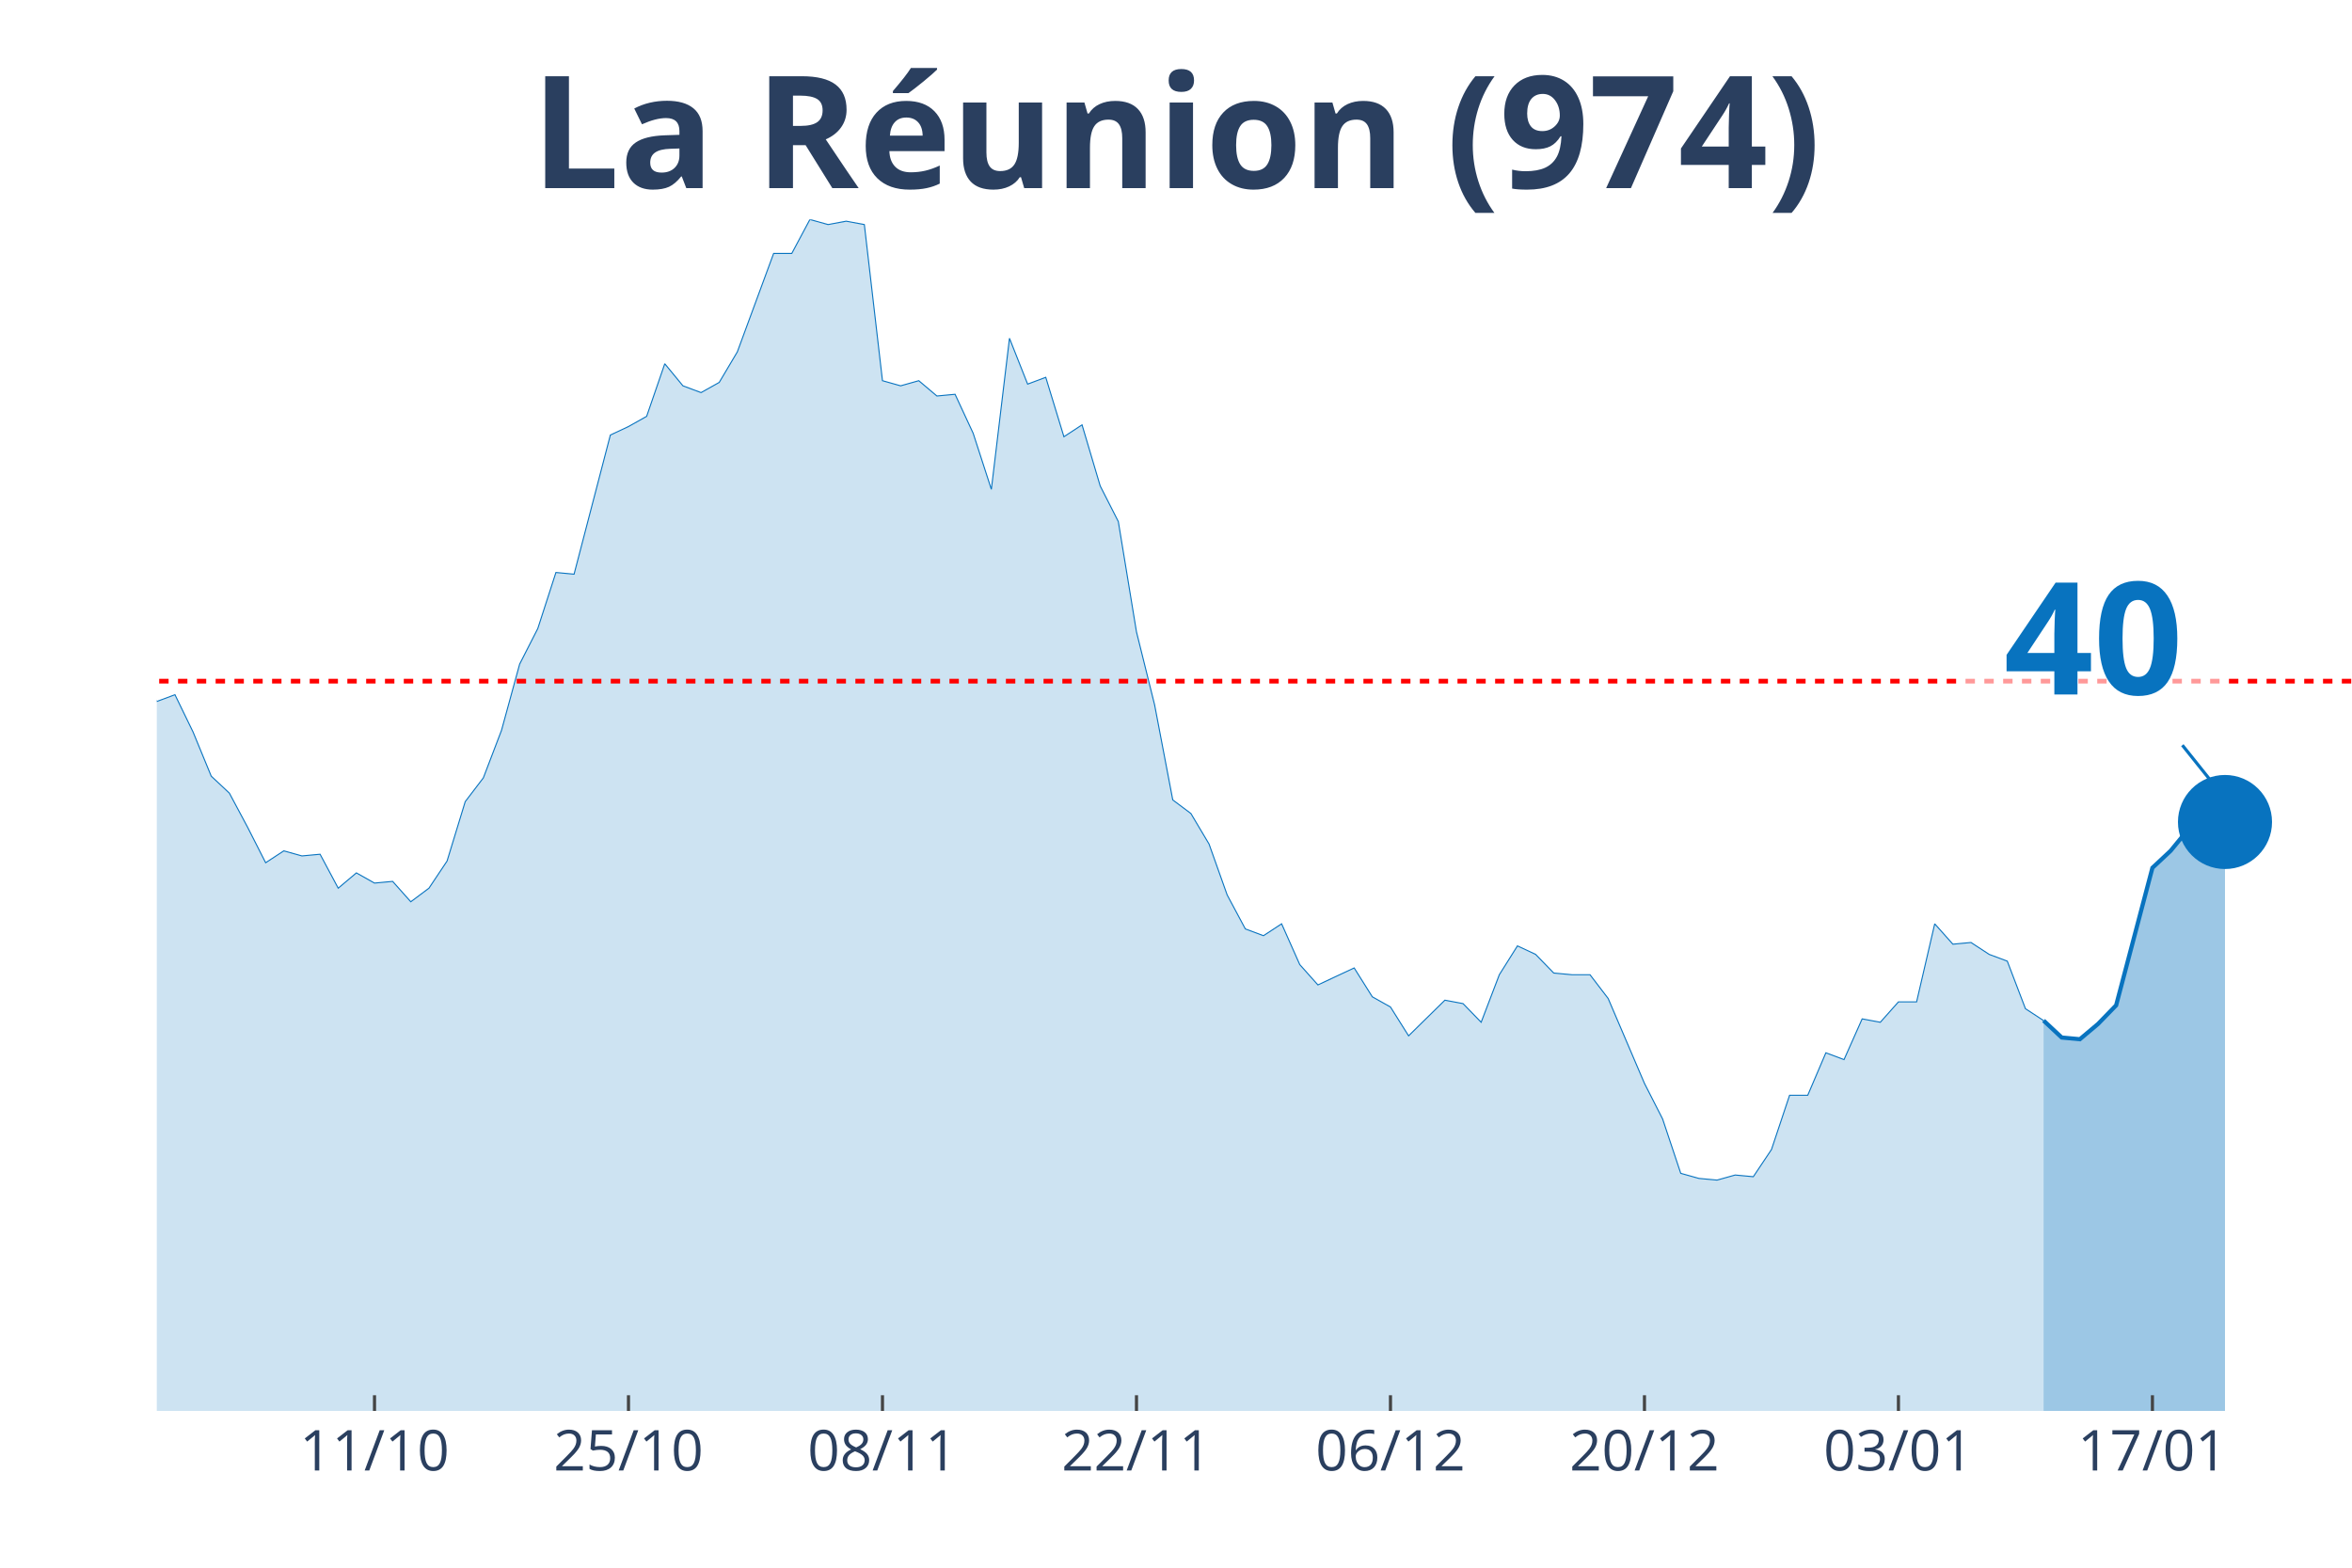
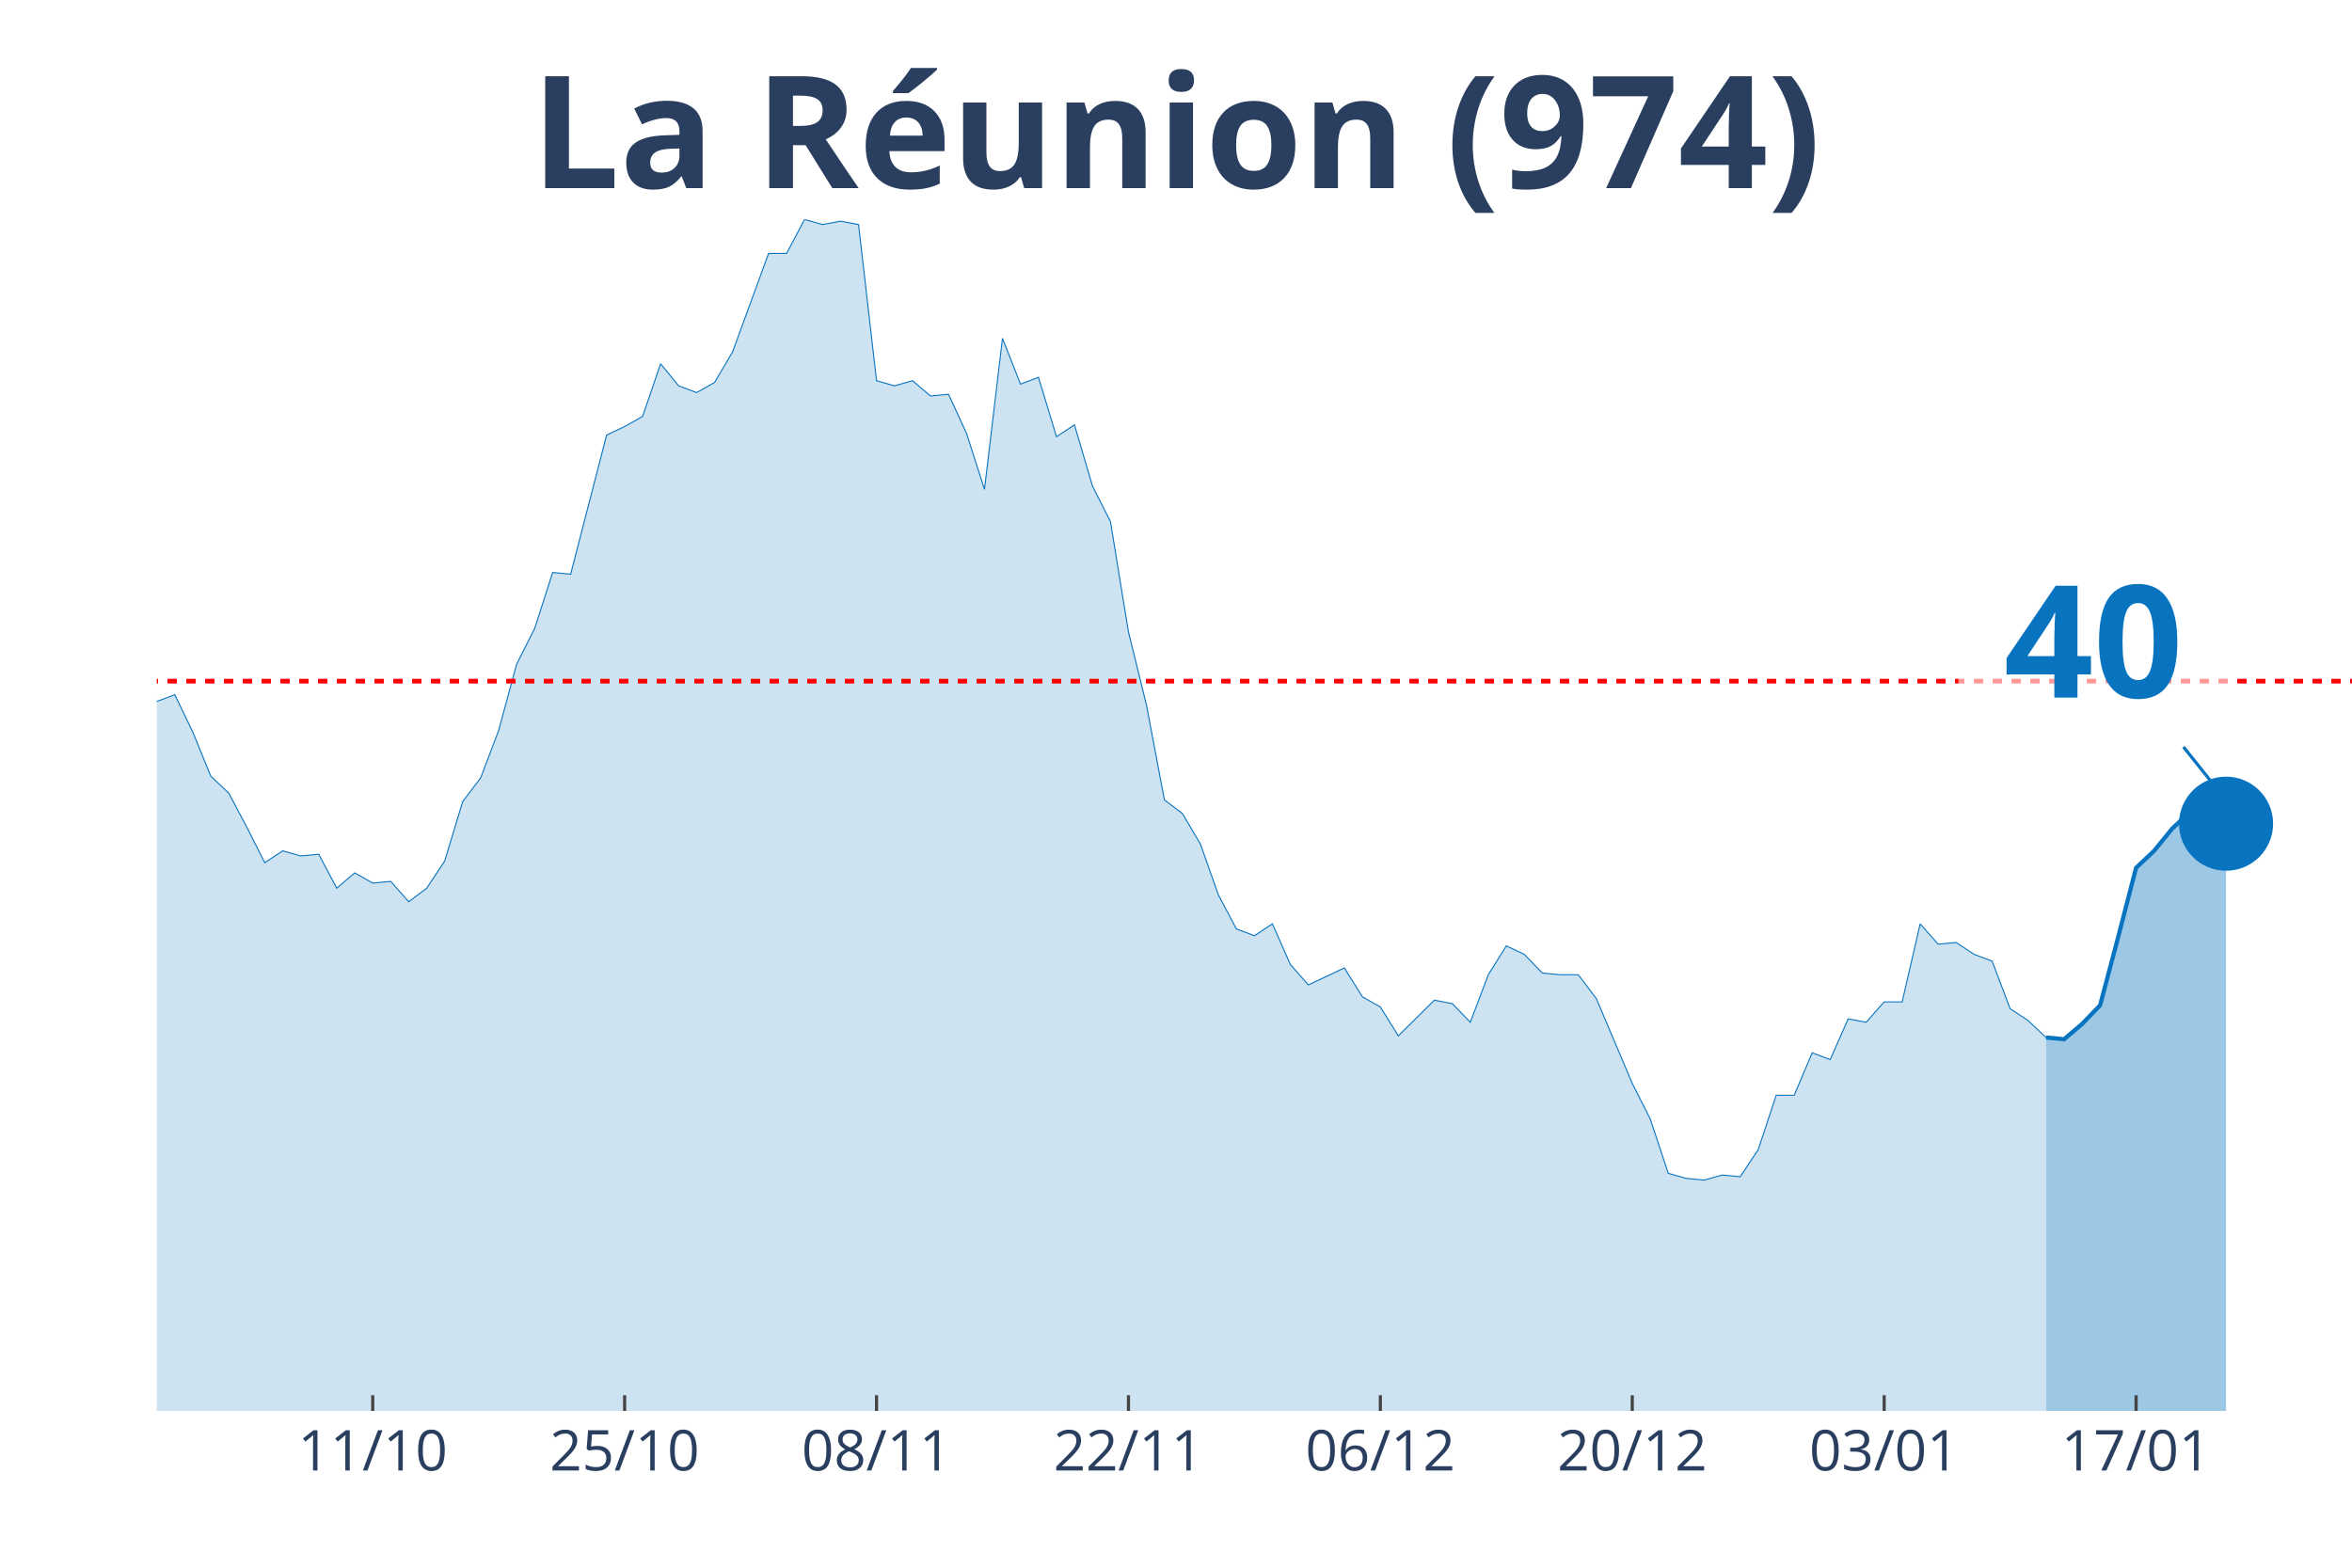
<svg xmlns="http://www.w3.org/2000/svg" class="main-svg" width="1125" height="750" style="" viewBox="0 0 750 500">
  <rect x="0" y="0" width="750" height="500" style="fill: rgb(0, 0, 0); fill-opacity: 0;" />
-   <defs id="defs-ec5b5c">
+   <defs id="defs-c0f0a0">
    <g class="clips">
-       <clipPath id="clipec5b5cxyplot" class="plotclip">
+       <clipPath id="clipc0f0a0xyplot" class="plotclip">
        <rect width="700" height="380" />
      </clipPath>
-       <clipPath class="axesclip" id="clipec5b5cx">
+       <clipPath class="axesclip" id="clipc0f0a0x">
        <rect x="50" y="0" width="700" height="500" />
      </clipPath>
-       <clipPath class="axesclip" id="clipec5b5cy">
+       <clipPath class="axesclip" id="clipc0f0a0y">
        <rect x="0" y="70" width="750" height="380" />
      </clipPath>
-       <clipPath class="axesclip" id="clipec5b5cxy">
+       <clipPath class="axesclip" id="clipc0f0a0xy">
        <rect x="50" y="70" width="700" height="380" />
      </clipPath>
    </g>
    <g class="gradients" />
  </defs>
  <g class="bglayer">
    <rect class="bg" x="50" y="70" width="700" height="380" style="fill: rgb(0, 0, 0); fill-opacity: 0; stroke-width: 0;" />
  </g>
  <g class="layer-below">
    <g class="imagelayer" />
    <g class="shapelayer" />
  </g>
  <g class="cartesianlayer">
    <g class="subplot xy">
      <g class="layer-subplot">
        <g class="shapelayer" />
        <g class="imagelayer" />
      </g>
      <g class="gridlayer">
        <g class="x">
-           <path class="xgrid crisp" transform="translate(119.42,0)" d="M0,70v380" style="stroke: rgb(255, 255, 255); stroke-opacity: 1; stroke-width: 1px;" />
-           <path class="xgrid crisp" transform="translate(200.41,0)" d="M0,70v380" style="stroke: rgb(255, 255, 255); stroke-opacity: 1; stroke-width: 1px;" />
-           <path class="xgrid crisp" transform="translate(281.4,0)" d="M0,70v380" style="stroke: rgb(255, 255, 255); stroke-opacity: 1; stroke-width: 1px;" />
-           <path class="xgrid crisp" transform="translate(362.4,0)" d="M0,70v380" style="stroke: rgb(255, 255, 255); stroke-opacity: 1; stroke-width: 1px;" />
-           <path class="xgrid crisp" transform="translate(443.39,0)" d="M0,70v380" style="stroke: rgb(255, 255, 255); stroke-opacity: 1; stroke-width: 1px;" />
-           <path class="xgrid crisp" transform="translate(524.38,0)" d="M0,70v380" style="stroke: rgb(255, 255, 255); stroke-opacity: 1; stroke-width: 1px;" />
-           <path class="xgrid crisp" transform="translate(605.37,0)" d="M0,70v380" style="stroke: rgb(255, 255, 255); stroke-opacity: 1; stroke-width: 1px;" />
-           <path class="xgrid crisp" transform="translate(686.36,0)" d="M0,70v380" style="stroke: rgb(255, 255, 255); stroke-opacity: 1; stroke-width: 1px;" />
+           <path class="xgrid crisp" transform="translate(118.85,0)" d="M0,70v380" style="stroke: rgb(255, 255, 255); stroke-opacity: 1; stroke-width: 1px;" />
+           <path class="xgrid crisp" transform="translate(199.18,0)" d="M0,70v380" style="stroke: rgb(255, 255, 255); stroke-opacity: 1; stroke-width: 1px;" />
+           <path class="xgrid crisp" transform="translate(279.51,0)" d="M0,70v380" style="stroke: rgb(255, 255, 255); stroke-opacity: 1; stroke-width: 1px;" />
+           <path class="xgrid crisp" transform="translate(359.84,0)" d="M0,70v380" style="stroke: rgb(255, 255, 255); stroke-opacity: 1; stroke-width: 1px;" />
+           <path class="xgrid crisp" transform="translate(440.16,0)" d="M0,70v380" style="stroke: rgb(255, 255, 255); stroke-opacity: 1; stroke-width: 1px;" />
+           <path class="xgrid crisp" transform="translate(520.49,0)" d="M0,70v380" style="stroke: rgb(255, 255, 255); stroke-opacity: 1; stroke-width: 1px;" />
+           <path class="xgrid crisp" transform="translate(600.82,0)" d="M0,70v380" style="stroke: rgb(255, 255, 255); stroke-opacity: 1; stroke-width: 1px;" />
+           <path class="xgrid crisp" transform="translate(681.15,0)" d="M0,70v380" style="stroke: rgb(255, 255, 255); stroke-opacity: 1; stroke-width: 1px;" />
        </g>
        <g class="y" />
      </g>
      <g class="zerolinelayer" />
      <path class="xlines-below" />
      <path class="ylines-below" />
      <g class="overlines-below" />
      <g class="xaxislayer-below" />
      <g class="yaxislayer-below" />
      <g class="overaxes-below" />
-       <g class="plot" transform="translate(50, 70)" clip-path="url('#clipec5b5cxyplot')">
+       <g class="plot" transform="translate(50, 70)" clip-path="url('#clipc0f0a0xyplot')">
        <g class="scatterlayer mlayer">
-           <g class="trace scatter tracee47f31" style="stroke-miterlimit: 2;">
+           <g class="trace scatter tracef2dc8e" style="stroke-miterlimit: 2;">
            <g class="fills">
              <g>
-                 <path class="js-fill" d="M601.65,380L-786.78,380L-786.78,375.67L-723.14,372.42L-717.36,371.34L-671.07,372.96L-665.29,371.88L-624.79,374.59L-619.01,372.42L-549.59,369.72L-543.8,369.17L-532.23,372.42L-526.45,369.17L-485.95,363.76L-480.17,354.56L-451.24,356.18L-445.45,354.56L-433.88,360.51L-428.1,361.05L-404.96,361.6L-399.17,364.3L-370.25,369.17L-364.46,365.38L-329.75,363.22L-323.97,361.05L-306.61,348.6L-300.83,330.74L-295.04,321L-289.26,302.05L-283.47,276.07L-277.69,269.03L-266.12,241.97L-260.33,237.64L-248.76,204.07L-242.98,193.25L-237.19,168.35L-231.4,176.47L-225.62,153.19L-219.83,137.49L-208.26,120.71L-202.48,118.01L-196.69,135.33L-190.91,128.29L-185.12,111.51L-179.34,81.74L-173.55,52.51L-167.77,46.55L-161.98,26.52L-156.2,19.49L-150.41,25.98L-144.63,41.14L-138.84,54.13L-133.06,57.92L-127.27,58.46L-121.49,63.33L-115.7,62.79L-109.92,58.46L-104.13,40.06L-98.35,51.97L-92.56,62.25L-86.78,55.21L-80.99,69.83L-75.21,73.08L-69.42,82.82L-63.64,81.2L-57.85,74.16L-52.07,85.53L-46.28,103.93L-40.5,98.52L-34.71,107.18L-28.93,96.89L-23.14,110.97L-17.36,132.62L-11.57,133.16L-5.79,134.79L0,153.73L5.79,151.57L11.57,163.48L17.36,177.55L23.14,182.96L28.93,193.79L34.71,205.16L40.5,201.37L46.28,202.99L52.07,202.45L57.85,213.28L63.64,208.4L69.42,211.65L75.21,211.11L80.99,217.61L86.78,213.28L92.56,204.62L98.35,185.67L104.13,178.09L109.92,162.93L115.7,141.82L121.49,130.46L127.27,112.59L133.06,113.13L144.63,68.75L150.41,66.04L156.2,62.79L161.98,46.01L167.77,53.05L173.55,55.21L179.34,51.97L185.12,42.22L196.69,10.83L202.48,10.83L208.26,0L214.05,1.62L219.83,0.54L225.62,1.62L231.4,51.42L237.19,53.05L242.98,51.42L248.76,56.3L254.55,55.75L260.33,68.21L266.12,86.07L271.9,37.89L277.69,52.51L283.47,50.34L289.26,69.29L295.04,65.5L300.83,84.99L306.61,96.35L312.4,131.54L318.18,154.81L323.97,185.13L329.75,189.46L335.54,199.2L341.32,215.44L347.11,226.27L352.89,228.43L358.68,224.64L364.46,237.64L370.25,244.13L376.03,241.42L381.82,238.72L387.6,247.92L393.39,251.17L399.17,260.37L410.74,249L416.53,250.09L422.31,256.04L428.1,240.88L433.88,231.68L439.67,234.39L445.45,240.34L451.24,240.88L457.02,240.88L462.81,248.46L474.38,275.53L480.17,286.89L485.95,304.22L491.74,305.84L497.52,306.38L503.31,304.76L509.09,305.3L514.88,296.64L520.66,279.32L526.45,279.32L532.23,265.78L538.02,267.95L543.8,254.96L549.59,256.04L555.37,249.54L561.16,249.54L566.94,224.64L572.73,231.14L578.51,230.6L584.3,234.39L590.08,236.55L595.87,251.71L601.65,255.5" style="fill: rgb(8, 115, 191); fill-opacity: 0.2; stroke-width: 0;" />
+                 <path class="js-fill" d="M602.46,380L-780.33,380L-780.33,375.67L-722.95,371.88L-717.21,372.42L-677.05,372.42L-671.31,373.5L-608.2,372.42L-602.46,374.59L-545.08,369.72L-539.34,369.17L-527.87,372.42L-522.13,369.17L-481.97,363.76L-476.23,354.56L-447.54,356.18L-441.8,354.56L-430.33,360.51L-424.59,361.05L-401.64,361.6L-395.9,364.3L-367.21,369.17L-361.48,365.38L-327.05,363.22L-321.31,361.05L-304.1,348.6L-298.36,330.74L-292.62,321L-286.89,302.05L-281.15,276.07L-275.41,269.03L-263.93,241.97L-258.2,237.64L-246.72,204.07L-240.98,193.25L-235.25,168.35L-229.51,176.47L-223.77,153.19L-218.03,137.49L-206.56,120.71L-200.82,118.01L-195.08,135.33L-189.34,128.29L-183.61,111.51L-177.87,81.74L-172.13,52.51L-166.39,46.55L-160.66,26.52L-154.92,19.49L-149.18,25.98L-143.44,41.14L-137.7,54.13L-131.97,57.92L-126.23,58.46L-120.49,63.33L-114.75,62.79L-109.02,58.46L-103.28,40.06L-97.54,51.97L-91.8,62.25L-86.07,55.21L-80.33,69.83L-74.59,73.08L-68.85,82.82L-63.11,81.2L-57.38,74.16L-51.64,85.53L-45.9,103.93L-40.16,98.52L-34.43,107.18L-28.69,96.89L-22.95,110.97L-17.21,132.62L-11.48,133.16L-5.74,134.79L0,153.73L5.74,151.57L11.48,163.48L17.21,177.55L22.95,182.96L28.69,193.79L34.43,205.16L40.16,201.37L45.9,202.99L51.64,202.45L57.38,213.28L63.11,208.4L68.85,211.65L74.59,211.11L80.33,217.61L86.07,213.28L91.8,204.62L97.54,185.67L103.28,178.09L109.02,162.93L114.75,141.82L120.49,130.46L126.23,112.59L131.97,113.13L143.44,68.75L149.18,66.04L154.92,62.79L160.66,46.01L166.39,53.05L172.13,55.21L177.87,51.97L183.61,42.22L195.08,10.83L200.82,10.83L206.56,0L212.3,1.62L218.03,0.54L223.77,1.62L229.51,51.42L235.25,53.05L240.98,51.42L246.72,56.3L252.46,55.75L258.2,68.21L263.93,86.07L269.67,37.89L275.41,52.51L281.15,50.34L286.89,69.29L292.62,65.5L298.36,84.99L304.1,96.35L309.84,131.54L315.57,154.81L321.31,185.13L327.05,189.46L332.79,199.2L338.52,215.44L344.26,226.27L350,228.43L355.74,224.64L361.48,237.64L367.21,244.13L372.95,241.42L378.69,238.72L384.43,247.92L390.16,251.17L395.9,260.37L407.38,249L413.11,250.09L418.85,256.04L424.59,240.88L430.33,231.68L436.07,234.39L441.8,240.34L447.54,240.88L453.28,240.88L459.02,248.46L470.49,275.53L476.23,286.89L481.97,304.22L487.7,305.84L493.44,306.38L499.18,304.76L504.92,305.3L510.66,296.64L516.39,279.32L522.13,279.32L527.87,265.78L533.61,267.95L539.34,254.96L545.08,256.04L550.82,249.54L556.56,249.54L562.3,224.64L568.03,231.14L573.77,230.6L579.51,234.39L585.25,236.55L590.98,251.71L596.72,255.5L602.46,260.91" style="fill: rgb(8, 115, 191); fill-opacity: 0.2; stroke-width: 0;" />
              </g>
            </g>
            <g class="errorbars" />
            <g class="lines">
-               <path class="js-line" d="M-786.78,375.67L-723.14,372.42L-717.36,371.34L-671.07,372.96L-665.29,371.88L-624.79,374.59L-619.01,372.42L-549.59,369.72L-543.8,369.17L-532.23,372.42L-526.45,369.17L-485.95,363.76L-480.17,354.56L-451.24,356.18L-445.45,354.56L-433.88,360.51L-428.1,361.05L-404.96,361.6L-399.17,364.3L-370.25,369.17L-364.46,365.38L-329.75,363.22L-323.97,361.05L-306.61,348.6L-300.83,330.74L-295.04,321L-289.26,302.05L-283.47,276.07L-277.69,269.03L-266.12,241.97L-260.33,237.64L-248.76,204.07L-242.98,193.25L-237.19,168.35L-231.4,176.47L-225.62,153.19L-219.83,137.49L-208.26,120.71L-202.48,118.01L-196.69,135.33L-190.91,128.29L-185.12,111.51L-179.34,81.74L-173.55,52.51L-167.77,46.55L-161.98,26.52L-156.2,19.49L-150.41,25.98L-144.63,41.14L-138.84,54.13L-133.06,57.92L-127.27,58.46L-121.49,63.33L-115.7,62.79L-109.92,58.46L-104.13,40.06L-98.35,51.97L-92.56,62.25L-86.78,55.21L-80.99,69.83L-75.21,73.08L-69.42,82.82L-63.64,81.2L-57.85,74.16L-52.07,85.53L-46.28,103.93L-40.5,98.52L-34.71,107.18L-28.93,96.89L-23.14,110.97L-17.36,132.62L-11.57,133.16L-5.79,134.79L0,153.73L5.79,151.57L11.57,163.48L17.36,177.55L23.14,182.96L28.93,193.79L34.71,205.16L40.5,201.37L46.28,202.99L52.07,202.45L57.85,213.28L63.64,208.4L69.42,211.65L75.21,211.11L80.99,217.61L86.78,213.28L92.56,204.62L98.35,185.67L104.13,178.09L109.92,162.93L115.7,141.82L121.49,130.46L127.27,112.59L133.06,113.13L144.63,68.75L150.41,66.04L156.2,62.79L161.98,46.01L167.77,53.05L173.55,55.21L179.34,51.97L185.12,42.22L196.69,10.83L202.48,10.83L208.26,0L214.05,1.62L219.83,0.54L225.62,1.62L231.4,51.42L237.19,53.05L242.98,51.42L248.76,56.3L254.55,55.75L260.33,68.21L266.12,86.07L271.9,37.89L277.69,52.51L283.47,50.34L289.26,69.29L295.04,65.5L300.83,84.99L306.61,96.35L312.4,131.54L318.18,154.81L323.97,185.13L329.75,189.46L335.54,199.2L341.32,215.44L347.11,226.27L352.89,228.43L358.68,224.64L364.46,237.64L370.25,244.13L376.03,241.42L381.82,238.72L387.6,247.92L393.39,251.17L399.17,260.37L410.74,249L416.53,250.09L422.31,256.04L428.1,240.88L433.88,231.68L439.67,234.39L445.45,240.34L451.24,240.88L457.02,240.88L462.81,248.46L474.38,275.53L480.17,286.89L485.95,304.22L491.74,305.84L497.52,306.38L503.31,304.76L509.09,305.3L514.88,296.64L520.66,279.32L526.45,279.32L532.23,265.78L538.02,267.95L543.8,254.96L549.59,256.04L555.37,249.54L561.16,249.54L566.94,224.64L572.73,231.14L578.51,230.6L584.3,234.39L590.08,236.55L595.87,251.71L601.65,255.5" style="vector-effect: non-scaling-stroke; fill: none; stroke: rgb(8, 115, 191); stroke-opacity: 1; stroke-width: 0.5px; opacity: 1;" />
+               <path class="js-line" d="M-780.33,375.67L-722.95,371.88L-717.21,372.42L-677.05,372.42L-671.31,373.5L-608.2,372.42L-602.46,374.59L-545.08,369.72L-539.34,369.17L-527.87,372.42L-522.13,369.17L-481.97,363.76L-476.23,354.56L-447.54,356.18L-441.8,354.56L-430.33,360.51L-424.59,361.05L-401.64,361.6L-395.9,364.3L-367.21,369.17L-361.48,365.38L-327.05,363.22L-321.31,361.05L-304.1,348.6L-298.36,330.74L-292.62,321L-286.89,302.05L-281.15,276.07L-275.41,269.03L-263.93,241.97L-258.2,237.64L-246.72,204.07L-240.98,193.25L-235.25,168.35L-229.51,176.47L-223.77,153.19L-218.03,137.49L-206.56,120.71L-200.82,118.01L-195.08,135.33L-189.34,128.29L-183.61,111.51L-177.87,81.74L-172.13,52.51L-166.39,46.55L-160.66,26.52L-154.92,19.49L-149.18,25.98L-143.44,41.14L-137.7,54.13L-131.97,57.92L-126.23,58.46L-120.49,63.33L-114.75,62.79L-109.02,58.46L-103.28,40.06L-97.54,51.97L-91.8,62.25L-86.07,55.21L-80.33,69.83L-74.59,73.08L-68.85,82.82L-63.11,81.2L-57.38,74.16L-51.64,85.53L-45.9,103.93L-40.16,98.52L-34.43,107.18L-28.69,96.89L-22.95,110.97L-17.21,132.62L-11.48,133.16L-5.74,134.79L0,153.73L5.74,151.57L11.48,163.48L17.21,177.55L22.95,182.96L28.69,193.79L34.43,205.16L40.16,201.37L45.9,202.99L51.64,202.45L57.38,213.28L63.11,208.4L68.85,211.65L74.59,211.11L80.33,217.61L86.07,213.28L91.8,204.62L97.54,185.67L103.28,178.09L109.02,162.93L114.75,141.82L120.49,130.46L126.23,112.59L131.97,113.13L143.44,68.75L149.18,66.04L154.92,62.79L160.66,46.01L166.39,53.05L172.13,55.21L177.87,51.97L183.61,42.22L195.08,10.83L200.82,10.83L206.56,0L212.3,1.62L218.03,0.54L223.77,1.62L229.51,51.42L235.25,53.05L240.98,51.42L246.72,56.3L252.46,55.75L258.2,68.21L263.93,86.07L269.67,37.89L275.41,52.51L281.15,50.34L286.89,69.29L292.62,65.5L298.36,84.99L304.1,96.35L309.84,131.54L315.57,154.81L321.31,185.13L327.05,189.46L332.79,199.2L338.52,215.44L344.26,226.27L350,228.43L355.74,224.64L361.48,237.64L367.21,244.13L372.95,241.42L378.69,238.72L384.43,247.92L390.16,251.17L395.9,260.37L407.38,249L413.11,250.09L418.85,256.04L424.59,240.88L430.33,231.68L436.07,234.39L441.8,240.34L447.54,240.88L453.28,240.88L459.02,248.46L470.49,275.53L476.23,286.89L481.97,304.22L487.7,305.84L493.44,306.38L499.18,304.76L504.92,305.3L510.66,296.64L516.39,279.32L522.13,279.32L527.87,265.78L533.61,267.95L539.34,254.96L545.08,256.04L550.82,249.54L556.56,249.54L562.3,224.64L568.03,231.14L573.77,230.6L579.51,234.39L585.25,236.55L590.98,251.71L596.72,255.5L602.46,260.91" style="vector-effect: non-scaling-stroke; fill: none; stroke: rgb(8, 115, 191); stroke-opacity: 1; stroke-width: 0.5px; opacity: 1;" />
            </g>
            <g class="points" />
            <g class="text" />
          </g>
-           <g class="trace scatter trace0af78a" style="stroke-miterlimit: 2;">
+           <g class="trace scatter trace0c5756" style="stroke-miterlimit: 2;">
            <g class="fills">
              <g>
-                 <path class="js-fill" d="M659.5,380L601.65,380L601.65,255.5L607.44,260.91L613.22,261.45L619.01,256.58L624.79,250.63L636.36,206.78L642.15,201.37L647.93,194.33L653.72,188.92L659.5,192.17" style="fill: rgb(8, 115, 191); fill-opacity: 0.4; stroke-width: 0;" />
+                 <path class="js-fill" d="M659.84,380L602.46,380L602.46,260.91L608.2,261.45L613.93,256.58L619.67,250.63L625.41,228.97L631.15,206.78L636.89,201.37L642.62,194.33L648.36,188.92L654.1,192.17L659.84,192.71" style="fill: rgb(8, 115, 191); fill-opacity: 0.4; stroke-width: 0;" />
              </g>
            </g>
            <g class="errorbars" />
            <g class="lines">
-               <path class="js-line" d="M601.65,255.5L607.44,260.91L613.22,261.45L619.01,256.58L624.79,250.63L636.36,206.78L642.15,201.37L647.93,194.33L653.72,188.92L659.5,192.17" style="vector-effect: non-scaling-stroke; fill: none; stroke: rgb(8, 115, 191); stroke-opacity: 1; stroke-width: 2px; opacity: 1;" />
+               <path class="js-line" d="M602.46,260.91L608.2,261.45L613.93,256.58L619.67,250.63L625.41,228.97L631.15,206.78L636.89,201.37L642.62,194.33L648.36,188.92L654.1,192.17L659.84,192.71" style="vector-effect: non-scaling-stroke; fill: none; stroke: rgb(8, 115, 191); stroke-opacity: 1; stroke-width: 2px; opacity: 1;" />
            </g>
            <g class="points" />
            <g class="text" />
          </g>
-           <g class="trace scatter trace2a9215" style="stroke-miterlimit: 2; opacity: 1;">
+           <g class="trace scatter tracedc0a11" style="stroke-miterlimit: 2; opacity: 1;">
            <g class="fills" />
            <g class="errorbars" />
            <g class="lines" />
            <g class="points">
-               <path class="point" transform="translate(659.5,192.17)" d="M15,0A15,15 0 1,1 0,-15A15,15 0 0,1 15,0Z" style="opacity: 1; stroke-width: 0px; fill: rgb(8, 115, 191); fill-opacity: 1;" />
+               <path class="point" transform="translate(659.84,192.71)" d="M15,0A15,15 0 1,1 0,-15A15,15 0 0,1 15,0Z" style="opacity: 1; stroke-width: 0px; fill: rgb(8, 115, 191); fill-opacity: 1;" />
            </g>
            <g class="text" />
          </g>
        </g>
      </g>
      <g class="overplot" />
      <path class="xlines-above crisp" style="fill: none; stroke-width: 1px; stroke: rgb(0, 0, 0); stroke-opacity: 0;" d="" />
      <path class="ylines-above crisp" style="fill: none;" d="M0,0" />
      <g class="overlines-above" />
      <g class="xaxislayer-above">
-         <path class="xtick ticks crisp" d="M0,450v-5" transform="translate(119.42,0)" style="stroke: rgb(68, 68, 68); stroke-opacity: 1; stroke-width: 1px;" />
-         <path class="xtick ticks crisp" d="M0,450v-5" transform="translate(200.41,0)" style="stroke: rgb(68, 68, 68); stroke-opacity: 1; stroke-width: 1px;" />
-         <path class="xtick ticks crisp" d="M0,450v-5" transform="translate(281.4,0)" style="stroke: rgb(68, 68, 68); stroke-opacity: 1; stroke-width: 1px;" />
-         <path class="xtick ticks crisp" d="M0,450v-5" transform="translate(362.4,0)" style="stroke: rgb(68, 68, 68); stroke-opacity: 1; stroke-width: 1px;" />
-         <path class="xtick ticks crisp" d="M0,450v-5" transform="translate(443.39,0)" style="stroke: rgb(68, 68, 68); stroke-opacity: 1; stroke-width: 1px;" />
-         <path class="xtick ticks crisp" d="M0,450v-5" transform="translate(524.38,0)" style="stroke: rgb(68, 68, 68); stroke-opacity: 1; stroke-width: 1px;" />
-         <path class="xtick ticks crisp" d="M0,450v-5" transform="translate(605.37,0)" style="stroke: rgb(68, 68, 68); stroke-opacity: 1; stroke-width: 1px;" />
-         <path class="xtick ticks crisp" d="M0,450v-5" transform="translate(686.36,0)" style="stroke: rgb(68, 68, 68); stroke-opacity: 1; stroke-width: 1px;" />
+         <path class="xtick ticks crisp" d="M0,450v-5" transform="translate(118.85,0)" style="stroke: rgb(68, 68, 68); stroke-opacity: 1; stroke-width: 1px;" />
+         <path class="xtick ticks crisp" d="M0,450v-5" transform="translate(199.18,0)" style="stroke: rgb(68, 68, 68); stroke-opacity: 1; stroke-width: 1px;" />
+         <path class="xtick ticks crisp" d="M0,450v-5" transform="translate(279.51,0)" style="stroke: rgb(68, 68, 68); stroke-opacity: 1; stroke-width: 1px;" />
+         <path class="xtick ticks crisp" d="M0,450v-5" transform="translate(359.84,0)" style="stroke: rgb(68, 68, 68); stroke-opacity: 1; stroke-width: 1px;" />
+         <path class="xtick ticks crisp" d="M0,450v-5" transform="translate(440.16,0)" style="stroke: rgb(68, 68, 68); stroke-opacity: 1; stroke-width: 1px;" />
+         <path class="xtick ticks crisp" d="M0,450v-5" transform="translate(520.49,0)" style="stroke: rgb(68, 68, 68); stroke-opacity: 1; stroke-width: 1px;" />
+         <path class="xtick ticks crisp" d="M0,450v-5" transform="translate(600.82,0)" style="stroke: rgb(68, 68, 68); stroke-opacity: 1; stroke-width: 1px;" />
+         <path class="xtick ticks crisp" d="M0,450v-5" transform="translate(681.15,0)" style="stroke: rgb(68, 68, 68); stroke-opacity: 1; stroke-width: 1px;" />
        <g class="xtick">
-           <text text-anchor="middle" x="0" y="469" transform="translate(119.42,0)" style="font-family: 'Open Sans', verdana, arial, sans-serif; font-size: 18px; fill: rgb(42, 63, 95); fill-opacity: 1; white-space: pre;">11/10</text>
+           <text text-anchor="middle" x="0" y="469" transform="translate(118.85,0)" style="font-family: 'Open Sans', verdana, arial, sans-serif; font-size: 18px; fill: rgb(42, 63, 95); fill-opacity: 1; white-space: pre;">11/10</text>
        </g>
        <g class="xtick">
-           <text text-anchor="middle" x="0" y="469" transform="translate(200.41,0)" style="font-family: 'Open Sans', verdana, arial, sans-serif; font-size: 18px; fill: rgb(42, 63, 95); fill-opacity: 1; white-space: pre;">25/10</text>
+           <text text-anchor="middle" x="0" y="469" transform="translate(199.18,0)" style="font-family: 'Open Sans', verdana, arial, sans-serif; font-size: 18px; fill: rgb(42, 63, 95); fill-opacity: 1; white-space: pre;">25/10</text>
        </g>
        <g class="xtick">
-           <text text-anchor="middle" x="0" y="469" transform="translate(281.4,0)" style="font-family: 'Open Sans', verdana, arial, sans-serif; font-size: 18px; fill: rgb(42, 63, 95); fill-opacity: 1; white-space: pre;">08/11</text>
+           <text text-anchor="middle" x="0" y="469" transform="translate(279.51,0)" style="font-family: 'Open Sans', verdana, arial, sans-serif; font-size: 18px; fill: rgb(42, 63, 95); fill-opacity: 1; white-space: pre;">08/11</text>
        </g>
        <g class="xtick">
-           <text text-anchor="middle" x="0" y="469" transform="translate(362.4,0)" style="font-family: 'Open Sans', verdana, arial, sans-serif; font-size: 18px; fill: rgb(42, 63, 95); fill-opacity: 1; white-space: pre;">22/11</text>
+           <text text-anchor="middle" x="0" y="469" transform="translate(359.84,0)" style="font-family: 'Open Sans', verdana, arial, sans-serif; font-size: 18px; fill: rgb(42, 63, 95); fill-opacity: 1; white-space: pre;">22/11</text>
        </g>
        <g class="xtick">
-           <text text-anchor="middle" x="0" y="469" transform="translate(443.39,0)" style="font-family: 'Open Sans', verdana, arial, sans-serif; font-size: 18px; fill: rgb(42, 63, 95); fill-opacity: 1; white-space: pre;">06/12</text>
+           <text text-anchor="middle" x="0" y="469" transform="translate(440.16,0)" style="font-family: 'Open Sans', verdana, arial, sans-serif; font-size: 18px; fill: rgb(42, 63, 95); fill-opacity: 1; white-space: pre;">06/12</text>
        </g>
        <g class="xtick">
-           <text text-anchor="middle" x="0" y="469" transform="translate(524.38,0)" style="font-family: 'Open Sans', verdana, arial, sans-serif; font-size: 18px; fill: rgb(42, 63, 95); fill-opacity: 1; white-space: pre;">20/12</text>
+           <text text-anchor="middle" x="0" y="469" transform="translate(520.49,0)" style="font-family: 'Open Sans', verdana, arial, sans-serif; font-size: 18px; fill: rgb(42, 63, 95); fill-opacity: 1; white-space: pre;">20/12</text>
        </g>
        <g class="xtick">
-           <text text-anchor="middle" x="0" y="469" transform="translate(605.37,0)" style="font-family: 'Open Sans', verdana, arial, sans-serif; font-size: 18px; fill: rgb(42, 63, 95); fill-opacity: 1; white-space: pre;">03/01</text>
+           <text text-anchor="middle" x="0" y="469" transform="translate(600.82,0)" style="font-family: 'Open Sans', verdana, arial, sans-serif; font-size: 18px; fill: rgb(42, 63, 95); fill-opacity: 1; white-space: pre;">03/01</text>
        </g>
        <g class="xtick">
-           <text text-anchor="middle" x="0" y="469" transform="translate(686.36,0)" style="font-family: 'Open Sans', verdana, arial, sans-serif; font-size: 18px; fill: rgb(42, 63, 95); fill-opacity: 1; white-space: pre;">17/01</text>
+           <text text-anchor="middle" x="0" y="469" transform="translate(681.15,0)" style="font-family: 'Open Sans', verdana, arial, sans-serif; font-size: 18px; fill: rgb(42, 63, 95); fill-opacity: 1; white-space: pre;">17/01</text>
        </g>
      </g>
      <g class="yaxislayer-above" />
      <g class="overaxes-above" />
    </g>
  </g>
  <g class="polarlayer" />
  <g class="ternarylayer" />
  <g class="geolayer" />
  <g class="funnelarealayer" />
  <g class="pielayer" />
  <g class="treemaplayer" />
  <g class="sunburstlayer" />
  <g class="glimages" />
-   <defs id="topdefs-ec5b5c">
+   <defs id="topdefs-c0f0a0">
    <g class="clips" />
  </defs>
  <g class="layer-above">
    <g class="imagelayer" />
    <g class="shapelayer">
-       <path data-index="0" fill-rule="evenodd" d="M-3201.24,217.25L1027.69,217.25" clip-path="url('#clipec5b5cxy')" style="opacity: 1; stroke: rgb(255, 0, 0); stroke-opacity: 1; fill: rgb(0, 0, 0); fill-opacity: 0; stroke-dasharray: 3px, 3px; stroke-width: 1.5px;" />
+       <path data-index="0" fill-rule="evenodd" d="M-3174.59,217.25L1019.67,217.25" clip-path="url('#clipc0f0a0xy')" style="opacity: 1; stroke: rgb(255, 0, 0); stroke-opacity: 1; fill: rgb(0, 0, 0); fill-opacity: 0; stroke-dasharray: 3px, 3px; stroke-width: 1.5px;" />
    </g>
  </g>
  <g class="infolayer">
    <g class="g-gtitle">
      <text class="gtitle" x="375" y="25" text-anchor="middle" dy="0.7em" style="font-family: 'Open Sans', verdana, arial, sans-serif; font-size: 50px; fill: rgb(42, 63, 95); opacity: 1; font-weight: normal; white-space: pre;">
        <tspan style="font-weight:bold">La Réunion (974)</tspan>
      </text>
    </g>
    <g class="g-xtitle" />
    <g class="annotation" data-index="0" style="opacity: 1;">
-       <g class="annotation-text-g" transform="rotate(0,667.5,202.17)">
-         <g class="cursor-pointer" transform="translate(624, 166)">
+       <g class="annotation-text-g" transform="rotate(0,667.84,202.71)">
+         <g class="cursor-pointer" transform="translate(624, 167)">
          <rect class="bg" x="0.5" y="0.5" width="86" height="71" style="stroke-width: 1px; stroke: rgb(0, 0, 0); stroke-opacity: 0; fill: rgb(255, 255, 255); fill-opacity: 0.6;" />
          <text class="annotation-text" text-anchor="middle" x="43.531" y="55.5" style="font-family: 'Open Sans', verdana, arial, sans-serif; font-size: 50px; fill: rgb(8, 115, 191); fill-opacity: 1; white-space: pre;">
            <tspan style="font-weight:bold">40 </tspan>
          </text>
        </g>
      </g>
      <g class="annotation-arrow-g" style="opacity: 1;">
-         <path d="M695.9,237.67L707.5,252.17" style="stroke-width: 1px; stroke: rgb(8, 115, 191); stroke-opacity: 1; stroke-dasharray: 0px, 0px, 18.569px, 18.569px;" />
+         <path d="M696.24,238.21L707.84,252.71" style="stroke-width: 1px; stroke: rgb(8, 115, 191); stroke-opacity: 1; stroke-dasharray: 0px, 0px, 18.569px, 18.569px;" />
      </g>
    </g>
  </g>
</svg>
